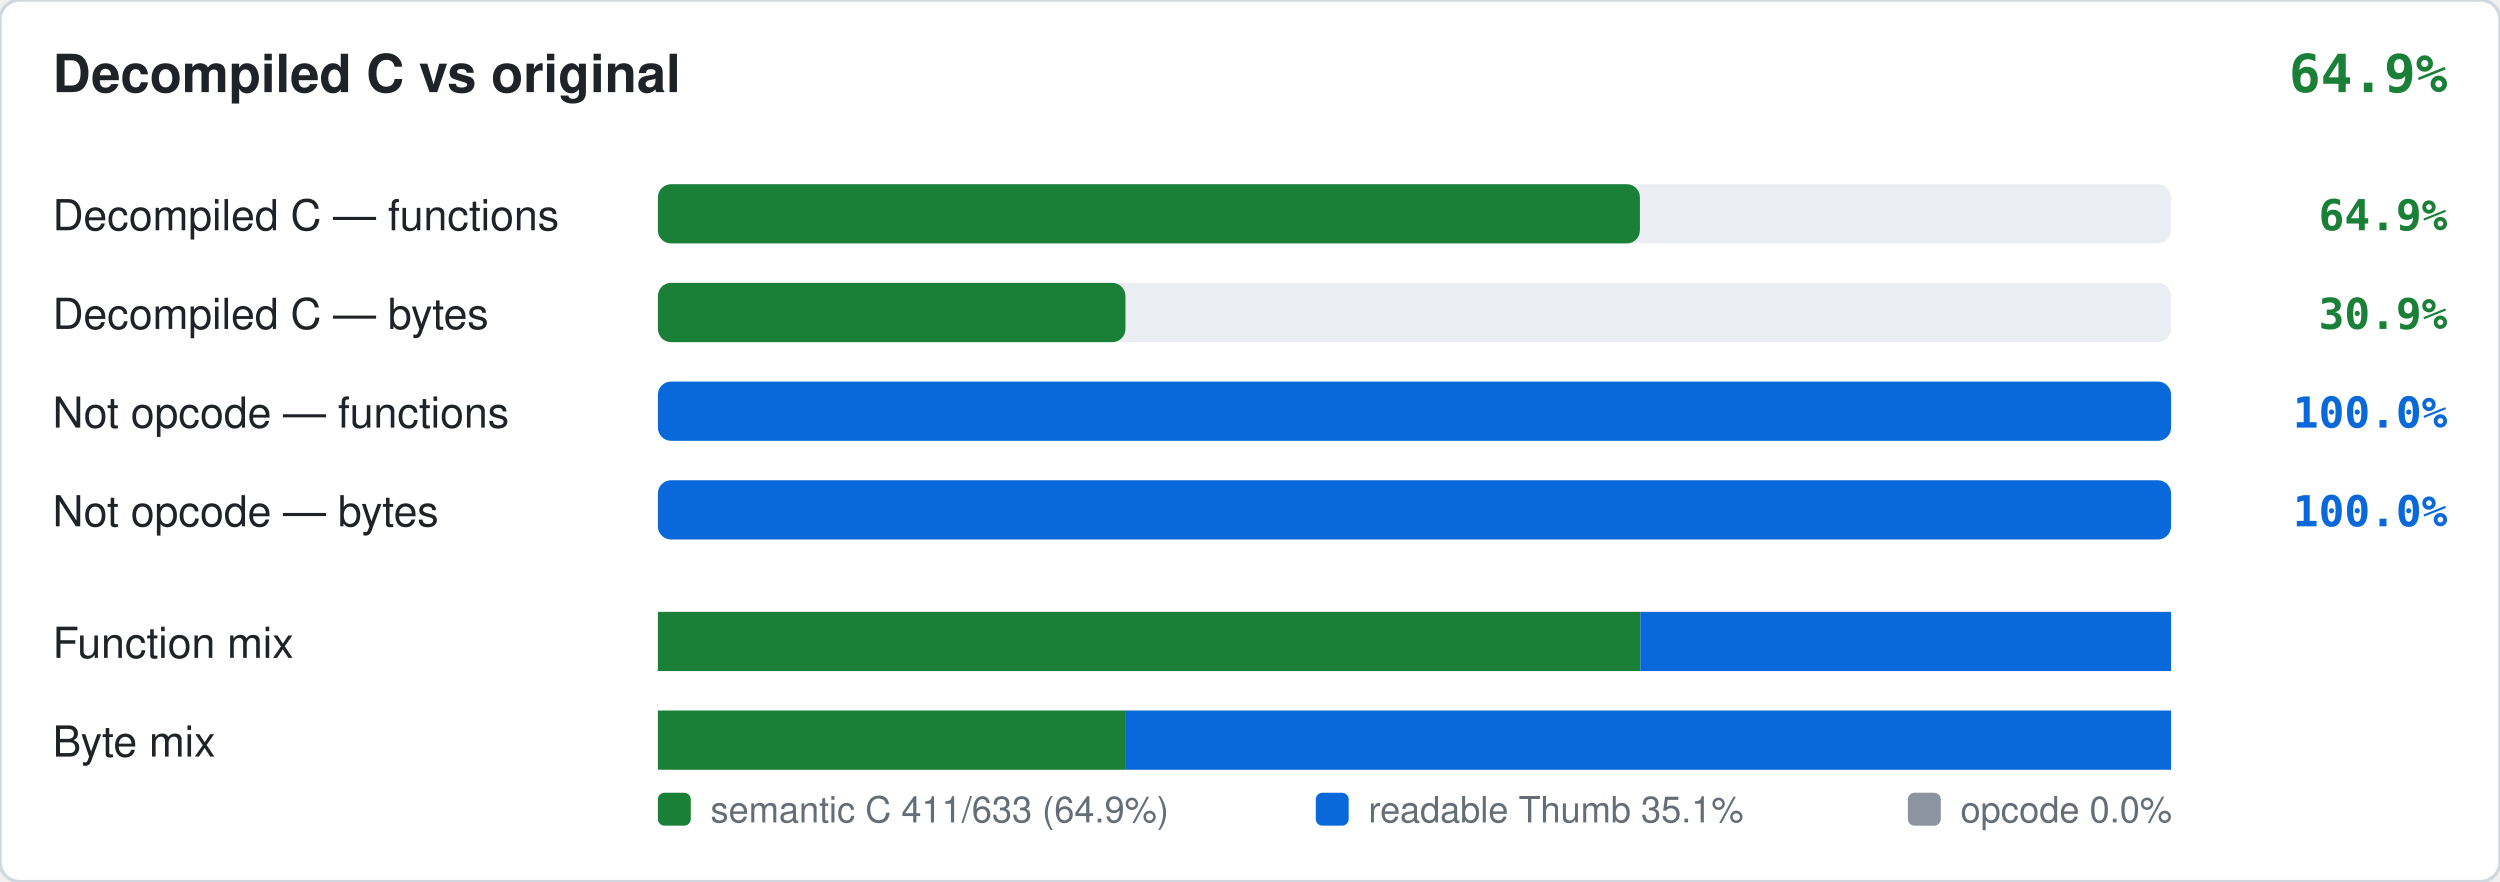
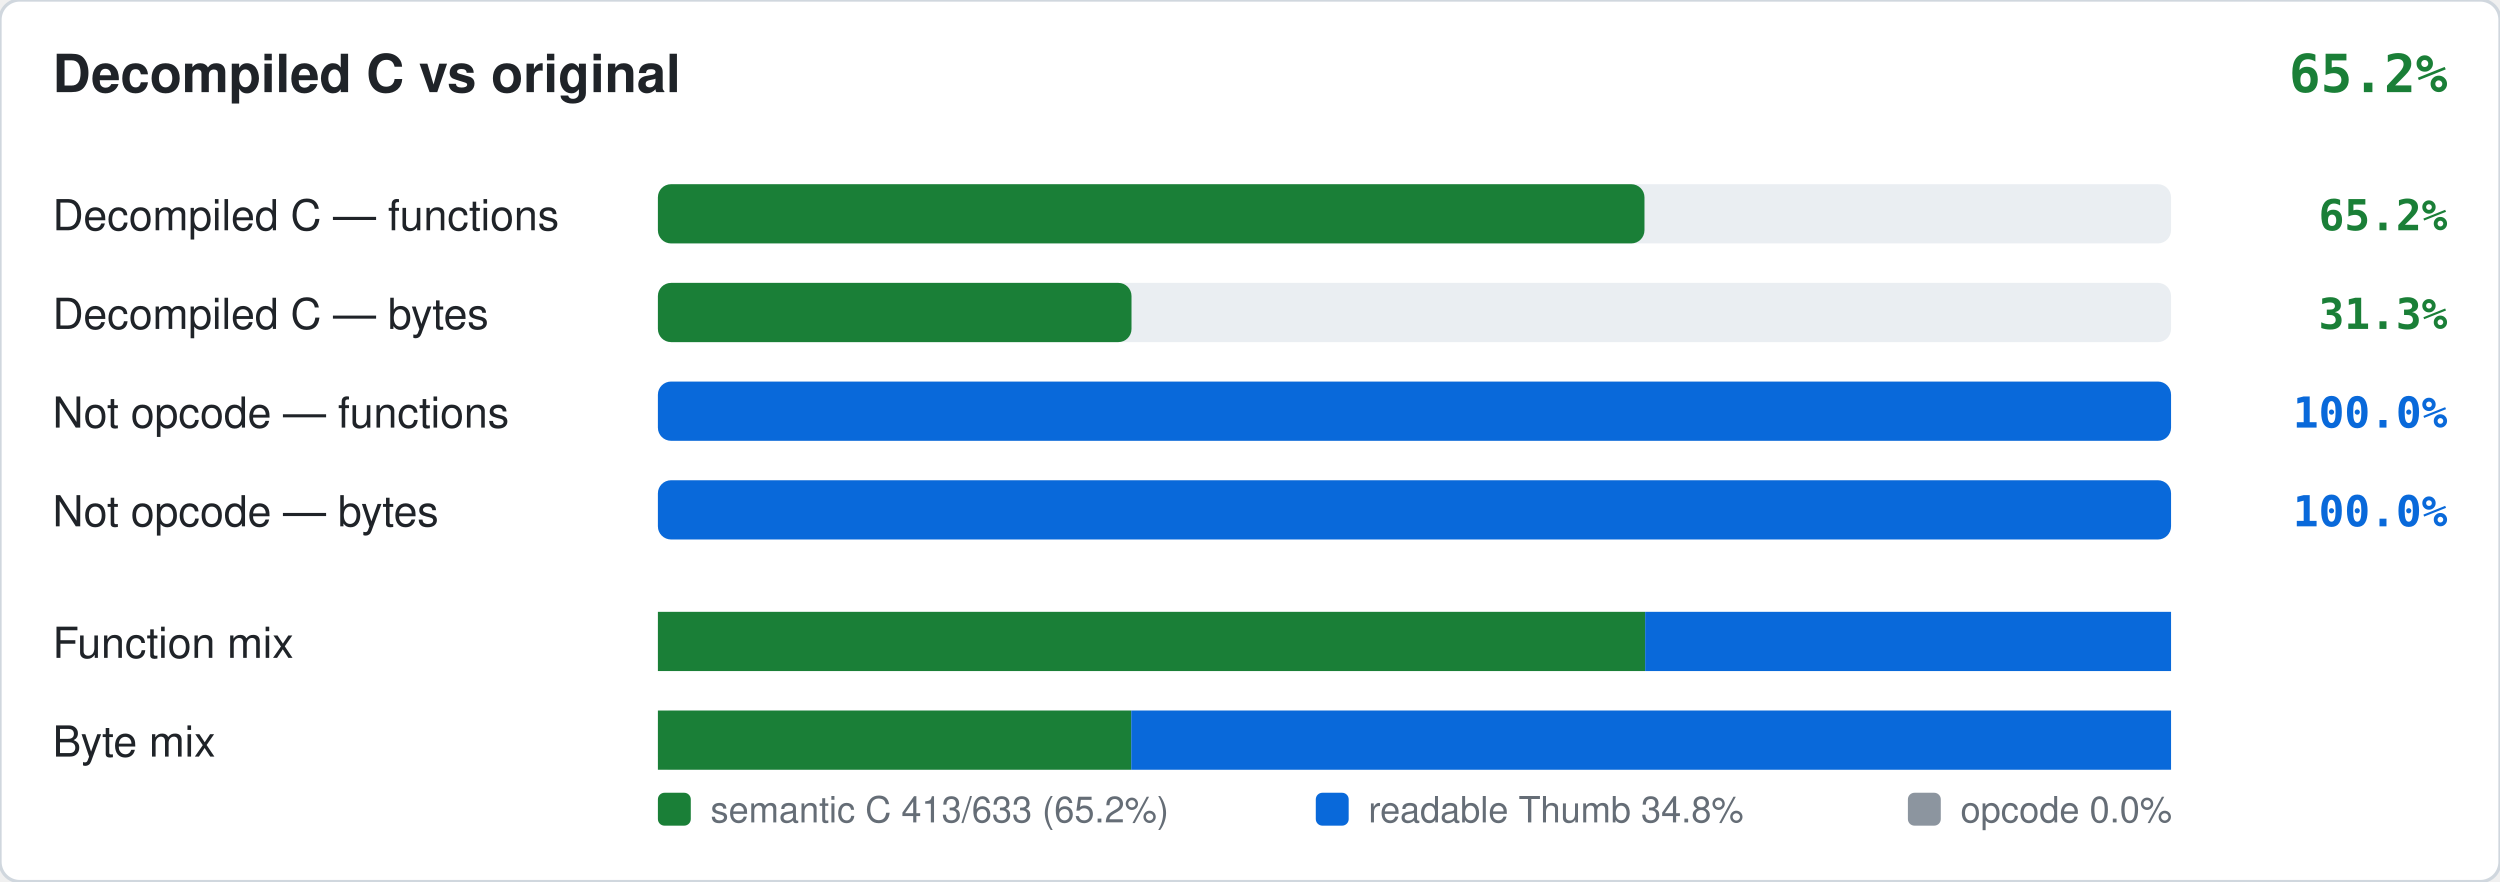
- <svg xmlns="http://www.w3.org/2000/svg" width="760" height="268" viewBox="0 0 760 268" role="img" aria-label="Decompiled C 64.9% functions, 30.9% bytes (411/633, 27,920/90,272)">
+ <svg xmlns="http://www.w3.org/2000/svg" width="760" height="268" viewBox="0 0 760 268" role="img" aria-label="Decompiled C 65.2% functions, 31.3% bytes (413/633, 28,240/90,272)">
  <rect width="760" height="268" rx="6" fill="#ffffff" stroke="#d0d7de" />
  <text x="16" y="28" font-family="-apple-system,BlinkMacSystemFont,Segoe UI,Helvetica,Arial,sans-serif" font-size="16" font-weight="600" fill="#1f2328">Decompiled C vs original</text>
-   <text x="744" y="28" text-anchor="end" font-family="ui-monospace,SFMono-Regular,Menlo,Consolas,monospace" font-size="16" font-weight="700" fill="#1a7f37">64.9%</text>
+   <text x="744" y="28" text-anchor="end" font-family="ui-monospace,SFMono-Regular,Menlo,Consolas,monospace" font-size="16" font-weight="700" fill="#1a7f37">65.2%</text>
  <text x="16" y="70" font-family="-apple-system,BlinkMacSystemFont,Segoe UI,Helvetica,Arial,sans-serif" font-size="13" fill="#1f2328">Decompiled C — functions</text>
  <rect x="200.00" y="56.00" width="460.00" height="18.00" rx="4" fill="#eaeef2" />
-   <rect x="200.00" y="56.00" width="298.54" height="18.00" rx="4" fill="#1a7f37" />
-   <text x="744" y="70" text-anchor="end" font-family="ui-monospace,SFMono-Regular,Menlo,Consolas,monospace" font-size="13" font-weight="700" fill="#1a7f37">64.9%</text>
+   <rect x="200.00" y="56.00" width="299.92" height="18.00" rx="4" fill="#1a7f37" />
+   <text x="744" y="70" text-anchor="end" font-family="ui-monospace,SFMono-Regular,Menlo,Consolas,monospace" font-size="13" font-weight="700" fill="#1a7f37">65.2%</text>
  <text x="16" y="100" font-family="-apple-system,BlinkMacSystemFont,Segoe UI,Helvetica,Arial,sans-serif" font-size="13" fill="#1f2328">Decompiled C — bytes</text>
  <rect x="200.00" y="86.00" width="460.00" height="18.00" rx="4" fill="#eaeef2" />
-   <rect x="200.00" y="86.00" width="142.14" height="18.00" rx="4" fill="#1a7f37" />
-   <text x="744" y="100" text-anchor="end" font-family="ui-monospace,SFMono-Regular,Menlo,Consolas,monospace" font-size="13" font-weight="700" fill="#1a7f37">30.9%</text>
+   <rect x="200.00" y="86.00" width="143.98" height="18.00" rx="4" fill="#1a7f37" />
+   <text x="744" y="100" text-anchor="end" font-family="ui-monospace,SFMono-Regular,Menlo,Consolas,monospace" font-size="13" font-weight="700" fill="#1a7f37">31.3%</text>
  <text x="16" y="130" font-family="-apple-system,BlinkMacSystemFont,Segoe UI,Helvetica,Arial,sans-serif" font-size="13" fill="#1f2328">Not opcode — functions</text>
  <rect x="200.00" y="116.00" width="460.00" height="18.00" rx="4" fill="#eaeef2" />
  <rect x="200.00" y="116.00" width="460.00" height="18.00" rx="4" fill="#0969da" />
  <text x="744" y="130" text-anchor="end" font-family="ui-monospace,SFMono-Regular,Menlo,Consolas,monospace" font-size="13" font-weight="700" fill="#0969da">100.0%</text>
  <text x="16" y="160" font-family="-apple-system,BlinkMacSystemFont,Segoe UI,Helvetica,Arial,sans-serif" font-size="13" fill="#1f2328">Not opcode — bytes</text>
  <rect x="200.00" y="146.00" width="460.00" height="18.00" rx="4" fill="#eaeef2" />
  <rect x="200.00" y="146.00" width="460.00" height="18.00" rx="4" fill="#0969da" />
  <text x="744" y="160" text-anchor="end" font-family="ui-monospace,SFMono-Regular,Menlo,Consolas,monospace" font-size="13" font-weight="700" fill="#0969da">100.0%</text>
  <text x="16" y="200" font-family="-apple-system,BlinkMacSystemFont,Segoe UI,Helvetica,Arial,sans-serif" font-size="13" fill="#1f2328">Function mix</text>
  <rect x="200.00" y="186.00" width="460.00" height="18.00" rx="4" fill="#eaeef2" />
-   <rect x="200.00" y="186.00" width="298.67" height="18.00" fill="#1a7f37" />
-   <rect x="498.67" y="186.00" width="161.33" height="18.00" fill="#0969da" />
+   <rect x="200.00" y="186.00" width="300.13" height="18.00" fill="#1a7f37" />
+   <rect x="500.13" y="186.00" width="159.87" height="18.00" fill="#0969da" />
  <text x="16" y="230" font-family="-apple-system,BlinkMacSystemFont,Segoe UI,Helvetica,Arial,sans-serif" font-size="13" fill="#1f2328">Byte mix</text>
  <rect x="200.00" y="216.00" width="460.00" height="18.00" rx="4" fill="#eaeef2" />
-   <rect x="200.00" y="216.00" width="142.27" height="18.00" fill="#1a7f37" />
-   <rect x="342.27" y="216.00" width="317.73" height="18.00" fill="#0969da" />
+   <rect x="200.00" y="216.00" width="143.90" height="18.00" fill="#1a7f37" />
+   <rect x="343.90" y="216.00" width="316.10" height="18.00" fill="#0969da" />
  <rect x="200" y="241" width="10" height="10" rx="2" fill="#1a7f37" />
-   <text x="216" y="250" font-family="-apple-system,BlinkMacSystemFont,Segoe UI,Helvetica,Arial,sans-serif" font-size="11" fill="#656d76">semantic C 411/633 (64.9%)</text>
+   <text x="216" y="250" font-family="-apple-system,BlinkMacSystemFont,Segoe UI,Helvetica,Arial,sans-serif" font-size="11" fill="#656d76">semantic C 413/633 (65.2%)</text>
  <rect x="400" y="241" width="10" height="10" rx="2" fill="#0969da" />
-   <text x="416" y="250" font-family="-apple-system,BlinkMacSystemFont,Segoe UI,Helvetica,Arial,sans-serif" font-size="11" fill="#656d76">readable Thumb 35.1%</text>
+   <text x="416" y="250" font-family="-apple-system,BlinkMacSystemFont,Segoe UI,Helvetica,Arial,sans-serif" font-size="11" fill="#656d76">readable Thumb 34.8%</text>
  <rect x="580" y="241" width="10" height="10" rx="2" fill="#8c959f" />
  <text x="596" y="250" font-family="-apple-system,BlinkMacSystemFont,Segoe UI,Helvetica,Arial,sans-serif" font-size="11" fill="#656d76">opcode 0.0%</text>
</svg>
